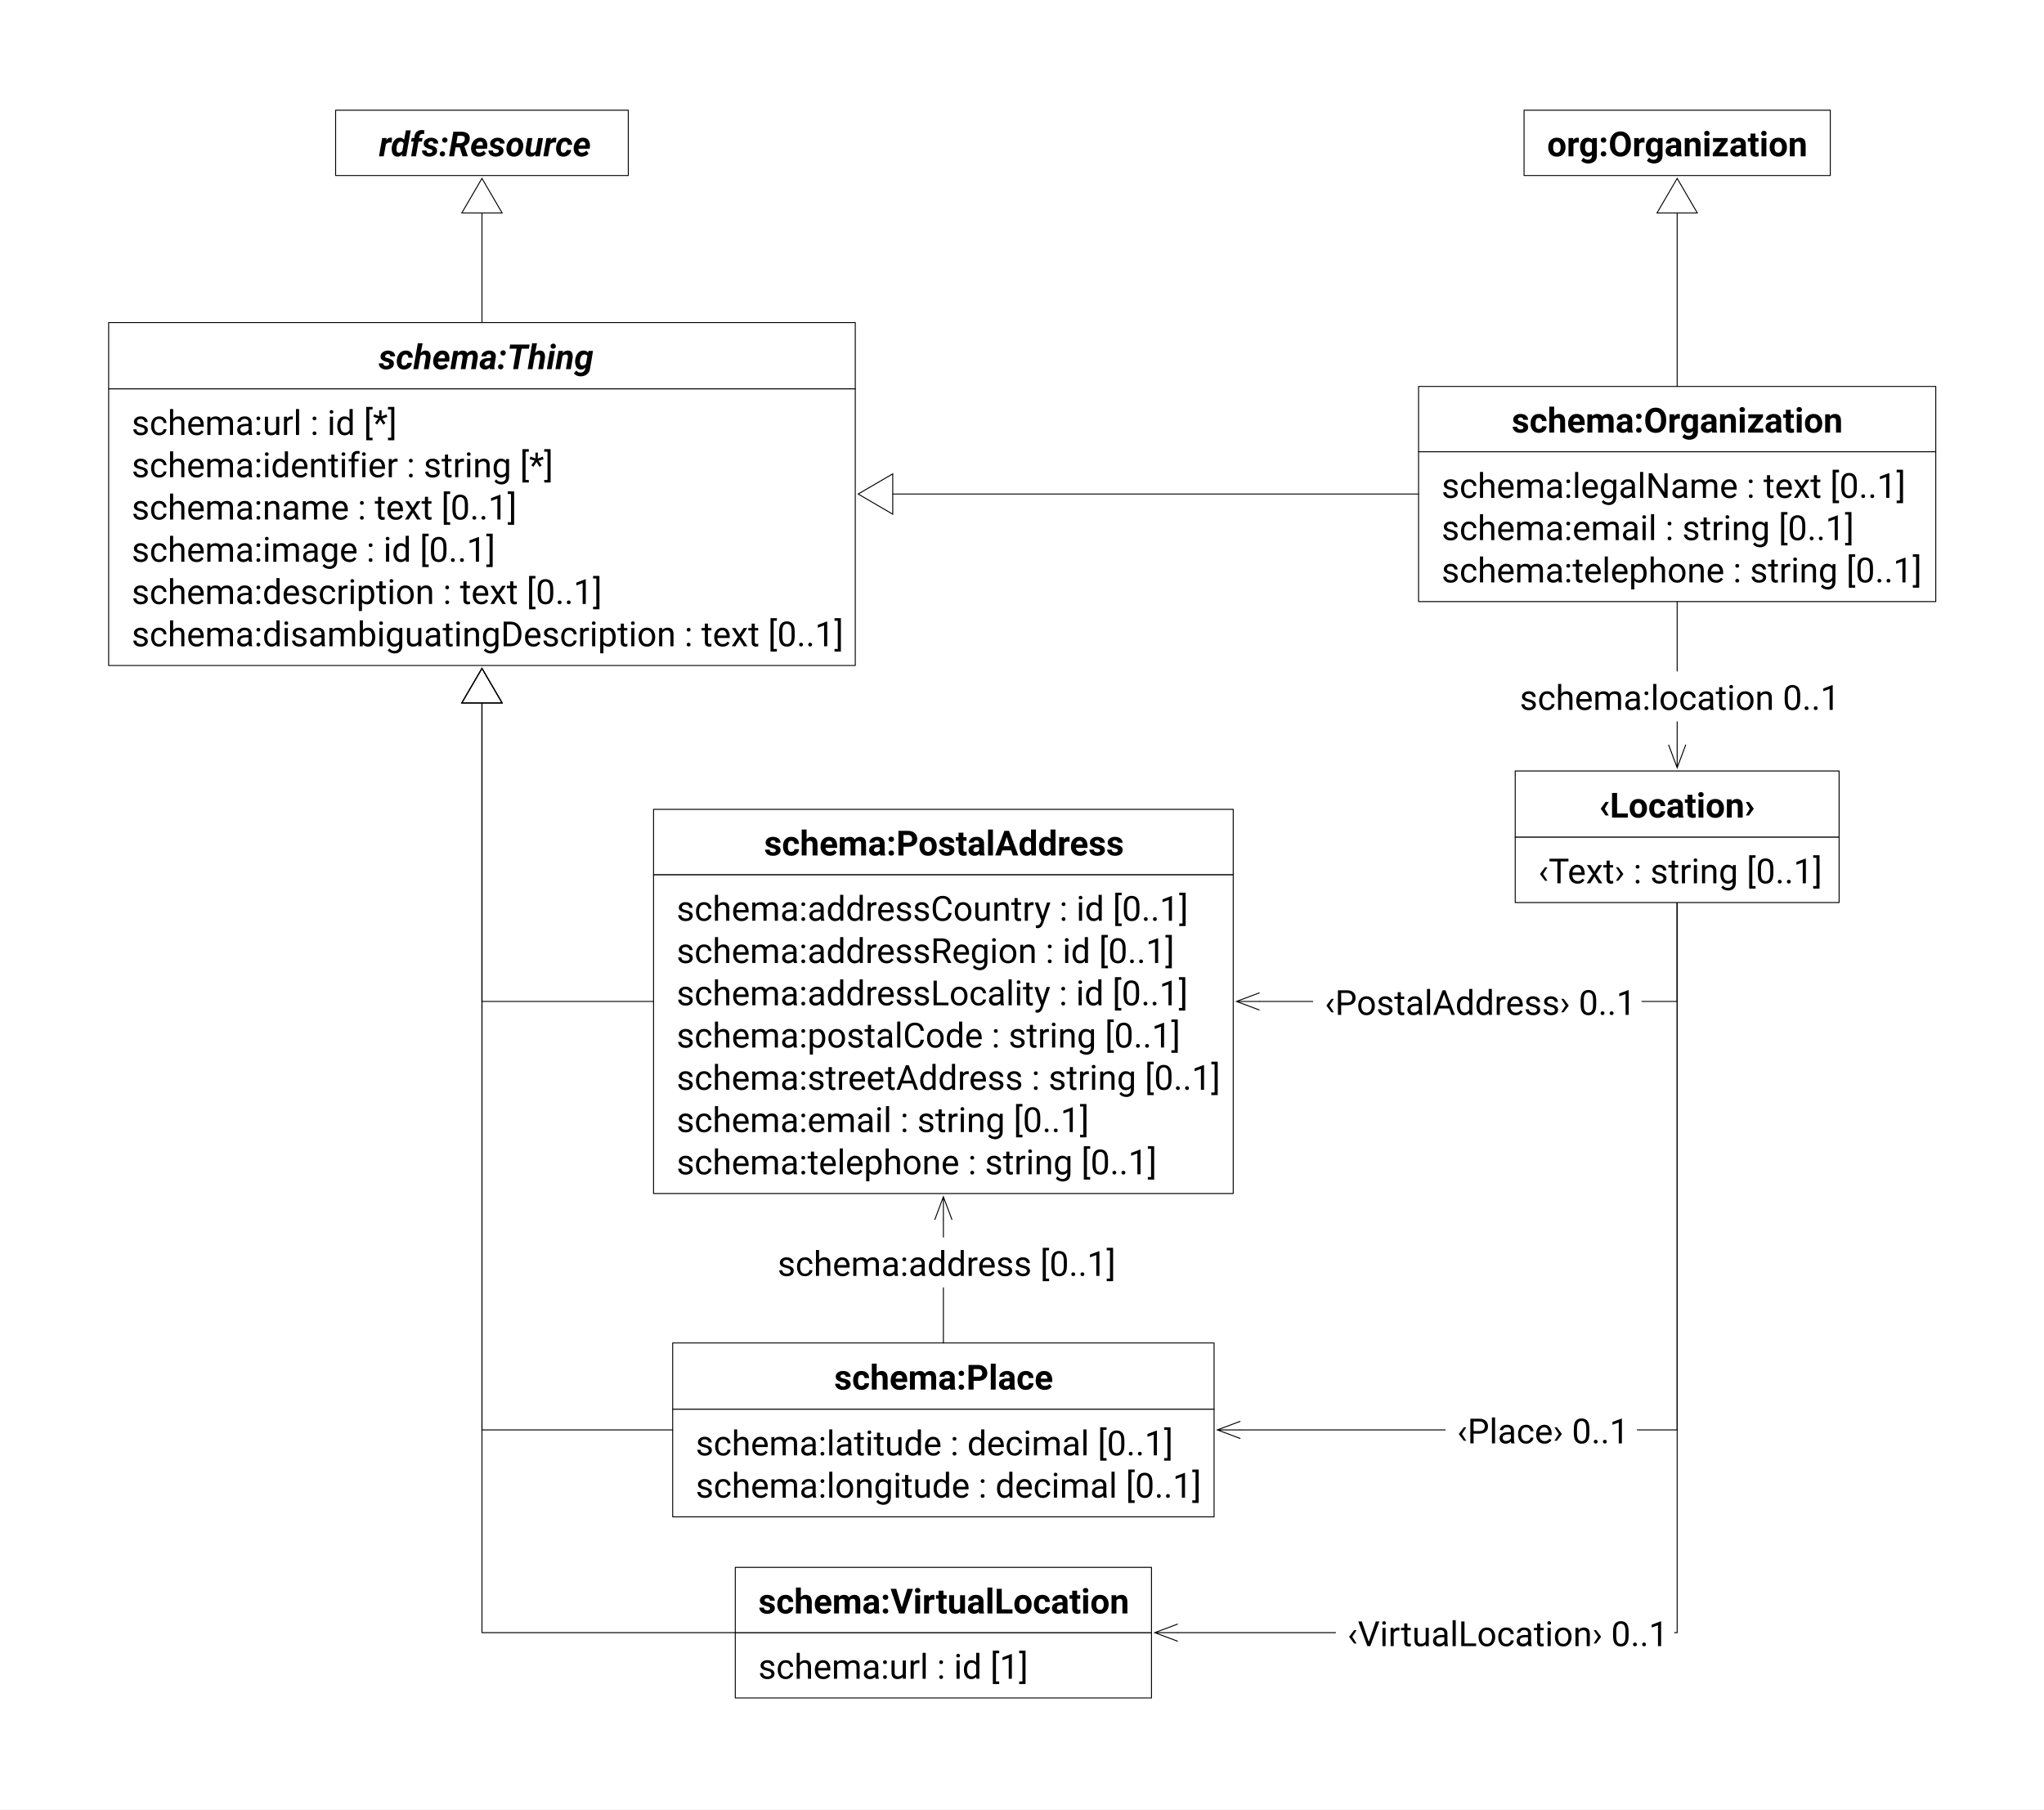
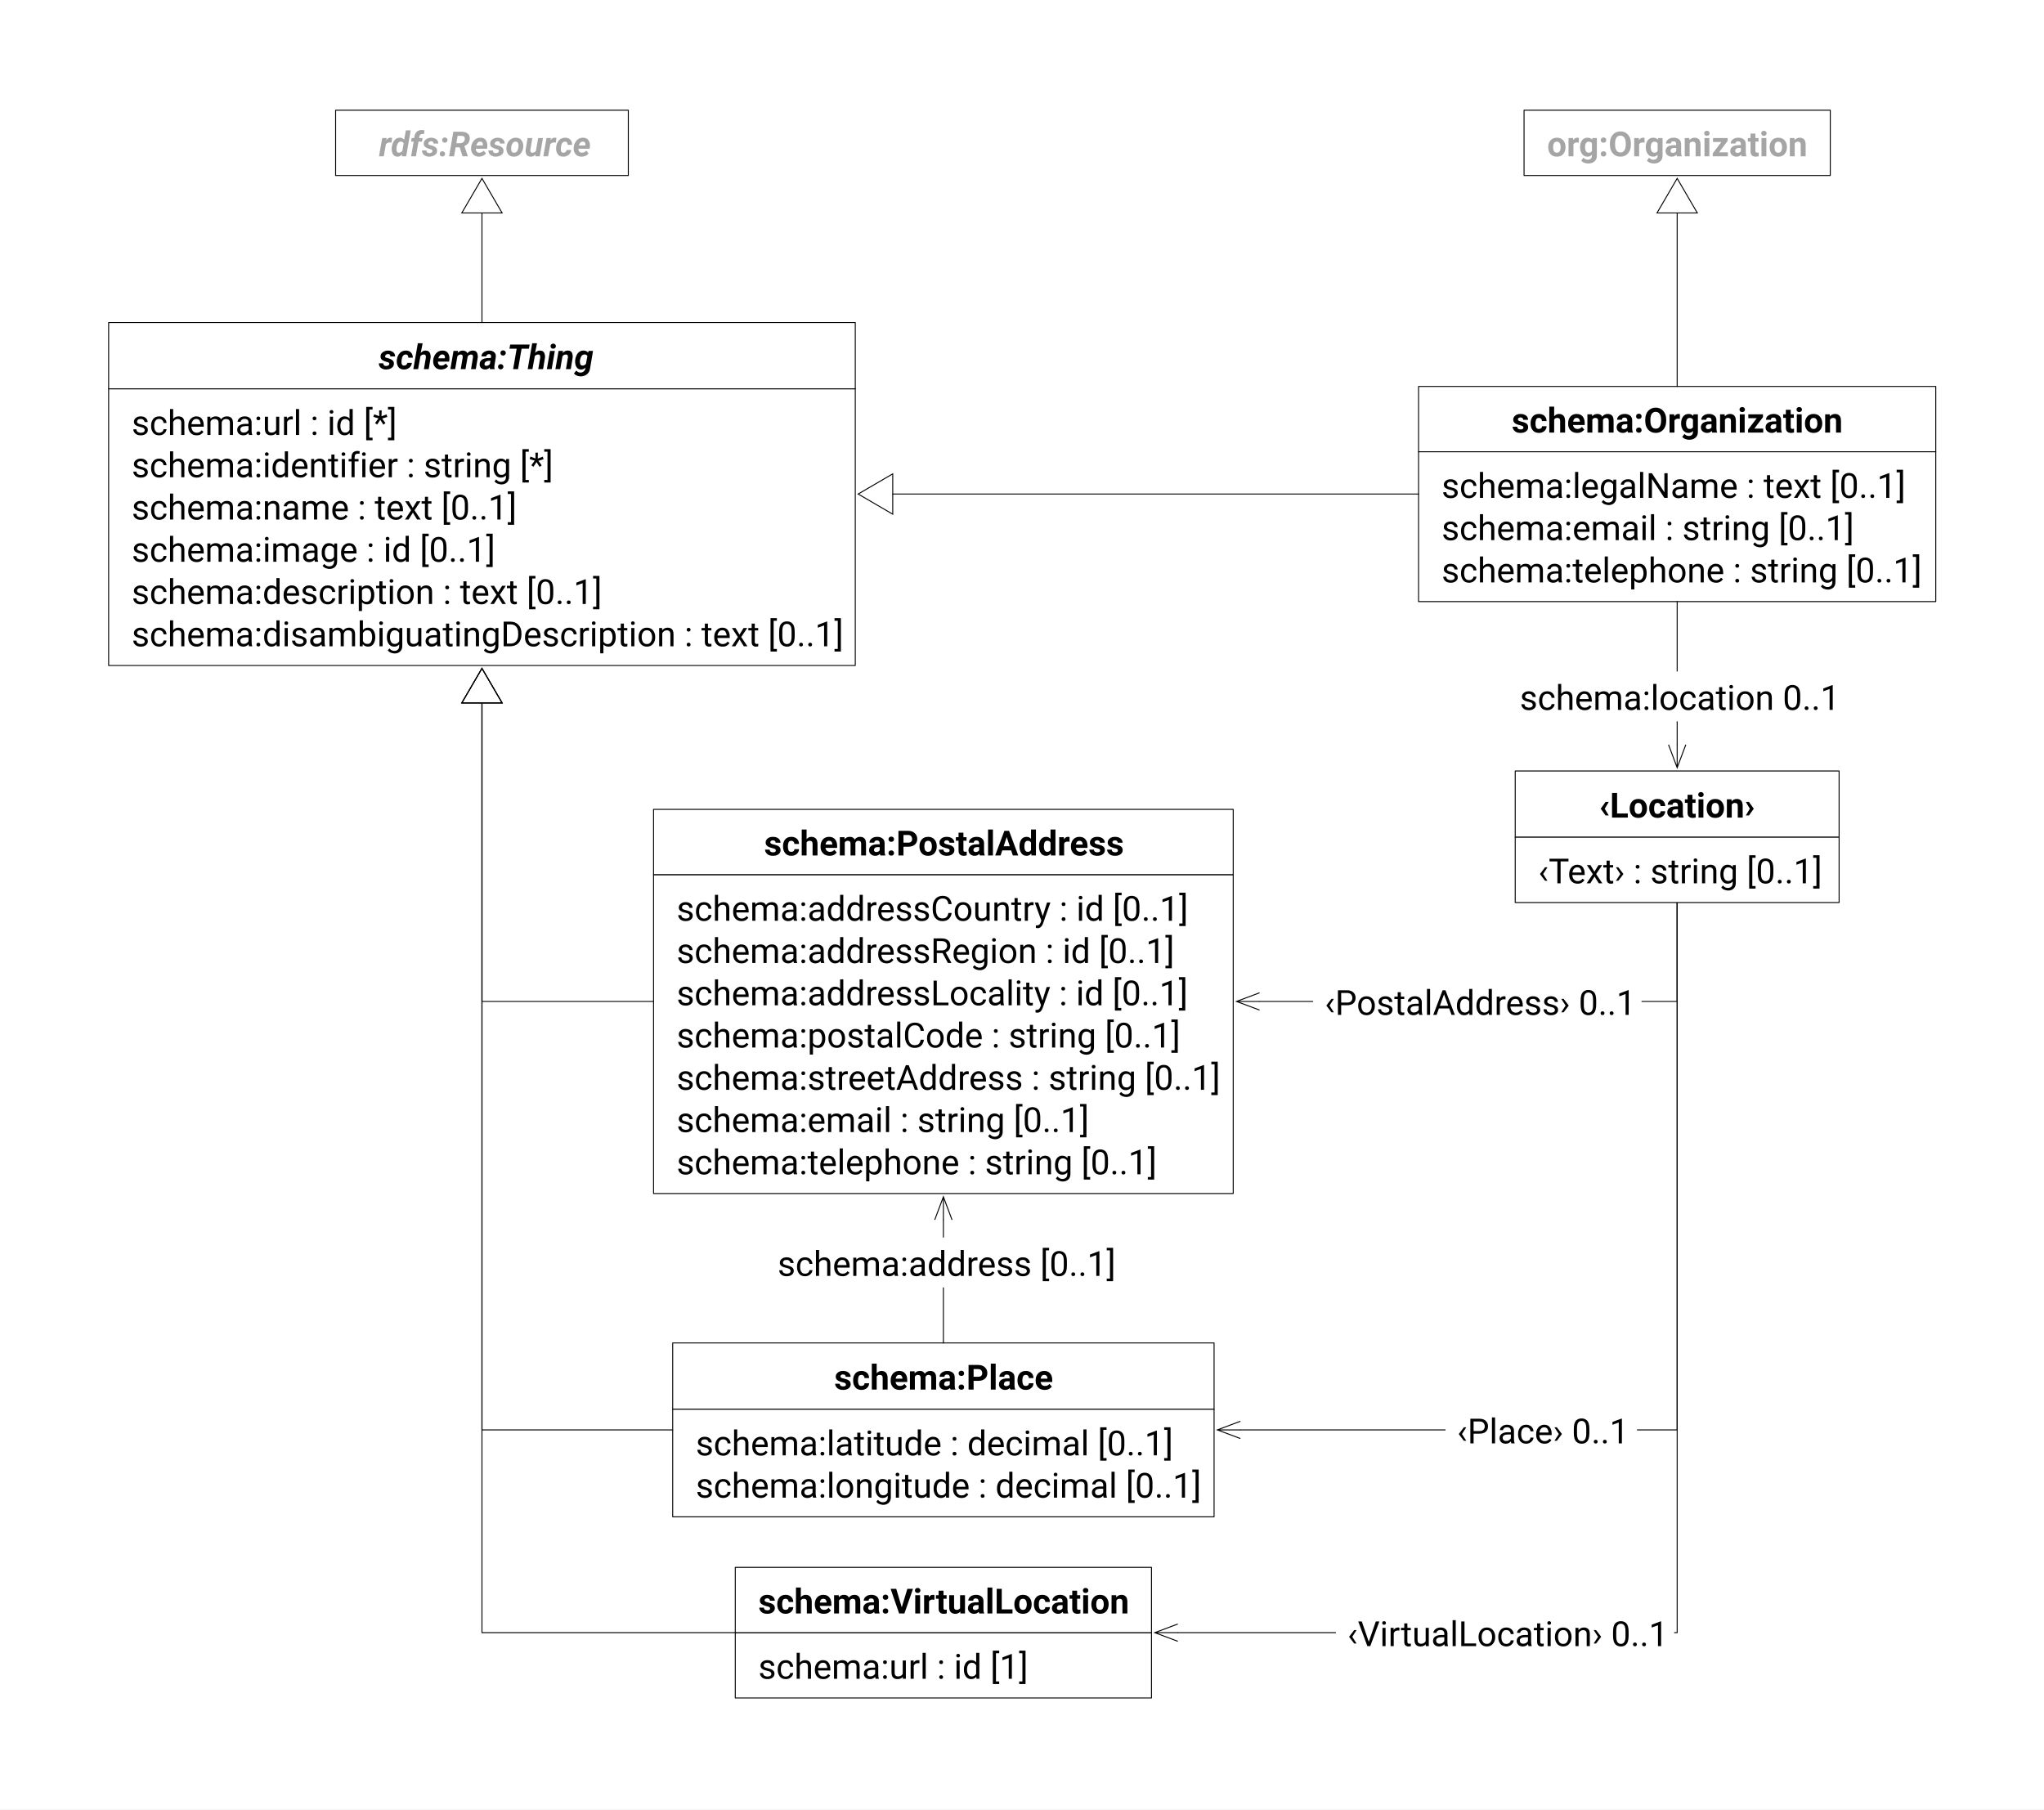
<svg xmlns="http://www.w3.org/2000/svg" xmlns:xlink="http://www.w3.org/1999/xlink" version="1.1" viewBox="250 -45 532 471" width="532" height="471">
  <defs>
    <marker orient="auto" overflow="visible" markerUnits="strokeWidth" id="UMLInheritance_Marker" stroke-linejoin="miter" stroke-miterlimit="10" viewBox="-1 -22 38 44" markerWidth="38" markerHeight="44" color="black">
      <g>
        <path d="M 36 0 L 0 -21 L 0 21 Z" fill="none" stroke="currentColor" stroke-width="1" />
      </g>
    </marker>
    <marker orient="auto" overflow="visible" markerUnits="strokeWidth" id="StickArrow_Marker" stroke-linejoin="miter" stroke-miterlimit="10" viewBox="-1 -10 26 20" markerWidth="26" markerHeight="20" color="black">
      <g>
        <path d="M 24 0 L 0 0 M 0 -9 L 24 0 L 0 9" fill="none" stroke="currentColor" stroke-width="1" />
      </g>
    </marker>
  </defs>
-   <g id="things" stroke="none" stroke-opacity="1" stroke-dasharray="none" fill="none" fill-opacity="1">
+   <g id="things" fill="none" fill-opacity="1" stroke="none" stroke-opacity="1" stroke-dasharray="none">
    <rect fill="white" x="250" y="-45" width="532" height="471" />
    <g id="things_Layer_1">
      <g id="Group_316">
        <g id="Graphic_318">
          <a xlink:href="https://schema.org/Thing">
            <rect x="278.277" y="38.963" width="194.329" height="17.261" fill="white" />
            <rect x="278.277" y="38.963" width="194.329" height="17.261" stroke="black" stroke-linecap="round" stroke-linejoin="round" stroke-width=".25" />
            <text transform="translate(348.5497 42.09304)" fill="black">
              <tspan font-family="Roboto" font-style="italic" font-weight="bold" font-size="9" fill="black" x="0" y="9">schema:Thing
                            </tspan>
            </text>
          </a>
        </g>
        <g id="Graphic_317">
          <rect x="278.277" y="56.224" width="194.329" height="72" fill="white" />
          <rect x="278.277" y="56.224" width="194.329" height="72" stroke="black" stroke-linecap="round" stroke-linejoin="round" stroke-width=".25" />
          <text transform="translate(284.2775 59.22357)" fill="black">
            <tspan font-family="Roboto" font-size="9" fill="black" x="0" y="9">schema:url : id [*]</tspan>
            <tspan font-family="Roboto" font-size="9" fill="black" x="0" y="20">schema:identifier : string
                            [*]
                        </tspan>
            <tspan font-family="Roboto" font-size="9" fill="black" x="0" y="31">schema:name : text [0..1]
                        </tspan>
            <tspan font-family="Roboto" font-size="9" fill="black" x="0" y="42">schema:image : id [0..1]
                        </tspan>
            <tspan font-family="Roboto" font-size="9" fill="black" x="0" y="53">schema:description : text
                            [0..1]
                        </tspan>
            <tspan font-family="Roboto" font-size="9" fill="black" x="0" y="64">
                            schema:disambiguatingDescription : text [0..1]
                        </tspan>
          </text>
        </g>
      </g>
      <g id="Group_314">
        <g id="Graphic_315">
          <a xlink:href="resources.svg">
            <rect x="337.353" y="-16.313" width="76.179" height="17" fill="white" />
            <rect x="337.353" y="-16.313" width="76.179" height="17" stroke="black" stroke-linecap="round" stroke-linejoin="round" stroke-width=".25" />
-             <text transform="translate(343.3525 -13.31308)" fill="black">
-               <tspan font-family="Roboto" font-style="italic" font-weight="bold" font-size="9" fill="black" x="5.276" y="9">rdfs:Resource
+             <text transform="translate(343.3525 -13.31308)" fill="#a5a5a5">
+               <tspan font-family="Roboto" font-style="italic" font-weight="bold" font-size="9" fill="#a5a5a5" x="5.276" y="9">rdfs:Resource
                            </tspan>
            </text>
          </a>
        </g>
      </g>
      <g id="Line_313">
        <line x1="375.442" y1="38.963" x2="375.442" y2="10.437" marker-end="url(#UMLInheritance_Marker)" stroke="black" stroke-linecap="round" stroke-linejoin="round" stroke-width=".25" />
      </g>
      <g id="Group_310">
        <g id="Graphic_312">
          <a xlink:href="https://schema.org/Organization">
            <rect x="619.215" y="55.593" width="134.616" height="17" fill="white" />
            <rect x="619.215" y="55.593" width="134.616" height="17" stroke="black" stroke-linecap="round" stroke-linejoin="round" stroke-width=".25" />
            <text transform="translate(643.4452 58.59304)" fill="black">
              <tspan font-family="Roboto" font-weight="bold" font-size="9" fill="black" x="0" y="9">
                                schema:Organization
                            </tspan>
            </text>
          </a>
        </g>
        <g id="Graphic_311">
          <rect x="619.215" y="72.593" width="134.616" height="39" fill="white" />
          <rect x="619.215" y="72.593" width="134.616" height="39" stroke="black" stroke-linecap="round" stroke-linejoin="round" stroke-width=".25" />
          <text transform="translate(625.2145 75.59304)" fill="black">
            <tspan font-family="Roboto" font-size="9" fill="black" x="0" y="9">schema:legalName : text
                            [0..1]
                        </tspan>
            <tspan font-family="Roboto" font-size="9" fill="black" x="0" y="20">schema:email : string
                            [0..1]
                        </tspan>
            <tspan font-family="Roboto" font-size="9" fill="black" x="0" y="31">schema:telephone : string
                            [0..1]
                        </tspan>
          </text>
        </g>
      </g>
      <g id="Line_309">
        <line x1="619.215" y1="83.593" x2="482.357" y2="83.593" marker-end="url(#UMLInheritance_Marker)" stroke="black" stroke-linecap="round" stroke-linejoin="round" stroke-width=".25" />
      </g>
      <g id="Group_307">
        <g id="Graphic_308">
          <a xlink:href="agents.svg">
            <rect x="646.672" y="-16.313" width="79.702" height="17" fill="white" />
            <rect x="646.672" y="-16.313" width="79.702" height="17" stroke="black" stroke-linecap="round" stroke-linejoin="round" stroke-width=".25" />
-             <text transform="translate(652.6715 -13.31308)" fill="black">
-               <tspan font-family="Roboto" font-weight="bold" font-size="9" fill="black" x="0" y="9">
+             <text transform="translate(652.6715 -13.31308)" fill="#a5a5a5">
+               <tspan font-family="Roboto" font-weight="bold" font-size="9" fill="#a5a5a5" x="0" y="9">
                                org:Organization
                            </tspan>
            </text>
          </a>
        </g>
      </g>
      <g id="Line_306">
        <line x1="686.523" y1="55.593" x2="686.523" y2="10.437" marker-end="url(#UMLInheritance_Marker)" stroke="black" stroke-linecap="round" stroke-linejoin="round" stroke-width=".25" />
      </g>
      <g id="Group_303">
        <g id="Graphic_305">
          <a xlink:href="https://schema.org/Place">
            <rect x="425.083" y="304.569" width="140.909" height="17.261" fill="white" />
            <rect x="425.083" y="304.569" width="140.909" height="17.261" stroke="black" stroke-linecap="round" stroke-linejoin="round" stroke-width=".25" />
            <text transform="translate(467.1161 307.6993)" fill="black">
              <tspan font-family="Roboto" font-weight="bold" font-size="9" fill="black" x="0" y="9">
                                schema:Place
                            </tspan>
            </text>
          </a>
        </g>
        <g id="Graphic_304">
          <rect x="425.083" y="321.83" width="140.909" height="28" fill="white" />
          <rect x="425.083" y="321.83" width="140.909" height="28" stroke="black" stroke-linecap="round" stroke-linejoin="round" stroke-width=".25" />
          <text transform="translate(431.0832 324.8299)" fill="black">
            <tspan font-family="Roboto" font-size="9" fill="black" x="0" y="9">schema:latitude : decimal
                            [0..1]
                        </tspan>
            <tspan font-family="Roboto" font-size="9" fill="black" x="0" y="20">schema:longitude : decimal
                            [0..1]
                        </tspan>
          </text>
        </g>
      </g>
      <g id="Group_300">
        <g id="Graphic_302">
          <rect x="420.102" y="182.671" width="150.872" height="83" fill="white" />
          <rect x="420.102" y="182.671" width="150.872" height="83" stroke="black" stroke-linecap="round" stroke-linejoin="round" stroke-width=".25" />
          <text transform="translate(426.102 185.6712)" fill="black">
            <tspan font-family="Roboto" font-size="9" fill="black" x="0" y="9">schema:addressCountry : id
                            [0..1]
                        </tspan>
            <tspan font-family="Roboto" font-size="9" fill="black" x="0" y="20">schema:addressRegion : id
                            [0..1]
                        </tspan>
            <tspan font-family="Roboto" font-size="9" fill="black" x="0" y="31">schema:addressLocality : id
                            [0..1]
                        </tspan>
            <tspan font-family="Roboto" font-size="9" fill="black" x="0" y="42">schema:postalCode : string
                            [0..1]
                        </tspan>
            <tspan font-family="Roboto" font-size="9" fill="black" x="0" y="53">schema:streetAddress :
                            string [0..1]
                        </tspan>
            <tspan font-family="Roboto" font-size="9" fill="black" x="0" y="64">schema:email : string
                            [0..1]
                        </tspan>
            <tspan font-family="Roboto" font-size="9" fill="black" x="0" y="75">schema:telephone : string
                            [0..1]
                        </tspan>
          </text>
        </g>
        <g id="Graphic_301">
          <a xlink:href="https://schema.org/PostalAddress">
            <rect x="420.102" y="165.671" width="150.872" height="17" fill="white" />
            <rect x="420.102" y="165.671" width="150.872" height="17" stroke="black" stroke-linecap="round" stroke-linejoin="round" stroke-width=".25" />
            <text transform="translate(448.87 168.6712)" fill="black">
              <tspan font-family="Roboto" font-weight="bold" font-size="9" fill="black" x="0" y="9">
                                schema:PostalAddress
                            </tspan>
            </text>
          </a>
        </g>
      </g>
      <g id="Group_297">
        <g id="Graphic_299">
          <rect x="441.374" y="379.977" width="108.328" height="17" fill="white" />
          <rect x="441.374" y="379.977" width="108.328" height="17" stroke="black" stroke-linecap="round" stroke-linejoin="round" stroke-width=".25" />
          <text transform="translate(447.3737 382.9766)" fill="black">
            <tspan font-family="Roboto" font-size="9" fill="black" x="0" y="9">schema:url : id [1]</tspan>
          </text>
        </g>
        <g id="Graphic_298">
          <a xlink:href="https://schema.org/VirtualLocation">
            <rect x="441.374" y="362.977" width="108.328" height="17" fill="white" />
            <rect x="441.374" y="362.977" width="108.328" height="17" stroke="black" stroke-linecap="round" stroke-linejoin="round" stroke-width=".25" />
            <text transform="translate(447.3737 365.9766)" fill="black">
              <tspan font-family="Roboto" font-weight="bold" font-size="9" fill="black" x="0" y="9">
                                schema:VirtualLocation
                            </tspan>
            </text>
          </a>
        </g>
      </g>
      <g id="Line_296">
        <line x1="495.538" y1="304.569" x2="495.538" y2="272.521" marker-end="url(#StickArrow_Marker)" stroke="black" stroke-linecap="round" stroke-linejoin="round" stroke-width=".25" />
      </g>
      <g id="Graphic_295">
        <rect x="449.392" y="277.116" width="92.291" height="13" fill="white" />
        <text transform="translate(452.3923 278.116)" fill="black">
          <tspan font-family="Roboto" font-size="9" fill="black" x="0" y="9">schema:address [0..1]</tspan>
        </text>
      </g>
      <g id="Line_294">
        <line x1="686.523" y1="111.593" x2="686.523" y2="148.837" marker-end="url(#StickArrow_Marker)" stroke="black" stroke-linecap="round" stroke-linejoin="round" stroke-width=".25" />
      </g>
      <g id="Graphic_293">
        <rect x="642.552" y="129.775" width="87.94" height="13" fill="white" />
        <text transform="translate(645.5524 130.7755)" fill="black">
          <tspan font-family="Roboto" font-size="9" fill="black" x="0" y="9">schema:location 0..1</tspan>
        </text>
      </g>
      <g id="Line_292">
        <path d="M 686.523 189.929 L 686.523 215.671 L 577.824 215.671" marker-end="url(#StickArrow_Marker)" stroke="black" stroke-linecap="round" stroke-linejoin="round" stroke-width=".25" />
      </g>
      <g id="Line_291">
        <path d="M 686.523 189.929 L 686.523 327.199 L 572.842 327.199" marker-end="url(#StickArrow_Marker)" stroke="black" stroke-linecap="round" stroke-linejoin="round" stroke-width=".25" />
      </g>
      <g id="Line_290">
        <path d="M 686.523 189.929 L 686.523 379.977 L 556.552 379.977" marker-end="url(#StickArrow_Marker)" stroke="black" stroke-linecap="round" stroke-linejoin="round" stroke-width=".25" />
      </g>
      <g id="Line_289">
        <path d="M 420.102 215.671 L 375.442 215.671 L 375.442 137.974" marker-end="url(#UMLInheritance_Marker)" stroke="black" stroke-linecap="round" stroke-linejoin="round" stroke-width=".25" />
      </g>
      <g id="Line_288">
        <path d="M 441.374 379.977 L 375.442 379.977 L 375.442 137.974" marker-end="url(#UMLInheritance_Marker)" stroke="black" stroke-linecap="round" stroke-linejoin="round" stroke-width=".25" />
      </g>
      <g id="Line_287">
        <path d="M 425.083 327.199 L 375.442 327.199 L 375.442 137.974" marker-end="url(#UMLInheritance_Marker)" stroke="black" stroke-linecap="round" stroke-linejoin="round" stroke-width=".25" />
      </g>
      <g id="Group_284">
        <g id="Graphic_286">
          <rect x="644.373" y="155.687" width="84.299" height="17.242" fill="white" />
          <rect x="644.373" y="155.687" width="84.299" height="17.242" stroke="black" stroke-linecap="round" stroke-linejoin="round" stroke-width=".25" />
          <text transform="translate(666.1847 158.8082)" fill="black">
            <tspan font-family="Roboto" font-weight="bold" font-size="9" fill="black" x="0" y="9">
                            ‹Location›
                        </tspan>
          </text>
        </g>
        <g id="Graphic_285">
          <rect x="644.373" y="172.929" width="84.299" height="17" fill="white" />
          <rect x="644.373" y="172.929" width="84.299" height="17" stroke="black" stroke-linecap="round" stroke-linejoin="round" stroke-width=".25" />
          <text transform="translate(650.3732 175.9294)" fill="black">
            <tspan font-family="Roboto" font-size="9" fill="black" x="0" y="9">‹Text› : string [0..1]
                        </tspan>
          </text>
        </g>
      </g>
      <g id="Graphic_283">
        <rect x="591.777" y="209.171" width="85.471" height="13" fill="white" />
        <text transform="translate(594.7772 210.1712)" fill="black">
          <tspan font-family="Roboto" font-size="9" fill="black" x="0" y="9">‹PostalAddress› 0..1</tspan>
        </text>
      </g>
      <g id="Graphic_282">
        <rect x="626.242" y="320.699" width="49.822" height="13" fill="white" />
        <text transform="translate(629.2422 321.6993)" fill="black">
          <tspan font-family="Roboto" font-size="9" fill="black" x="0" y="9">‹Place› 0..1</tspan>
        </text>
      </g>
      <g id="Graphic_281">
        <rect x="597.696" y="373.477" width="88.055" height="13" fill="white" />
        <text transform="translate(600.6955 374.4766)" fill="black">
          <tspan font-family="Roboto" font-size="9" fill="black" x="0" y="9">‹VirtualLocation› 0..1</tspan>
        </text>
      </g>
    </g>
  </g>
</svg>
